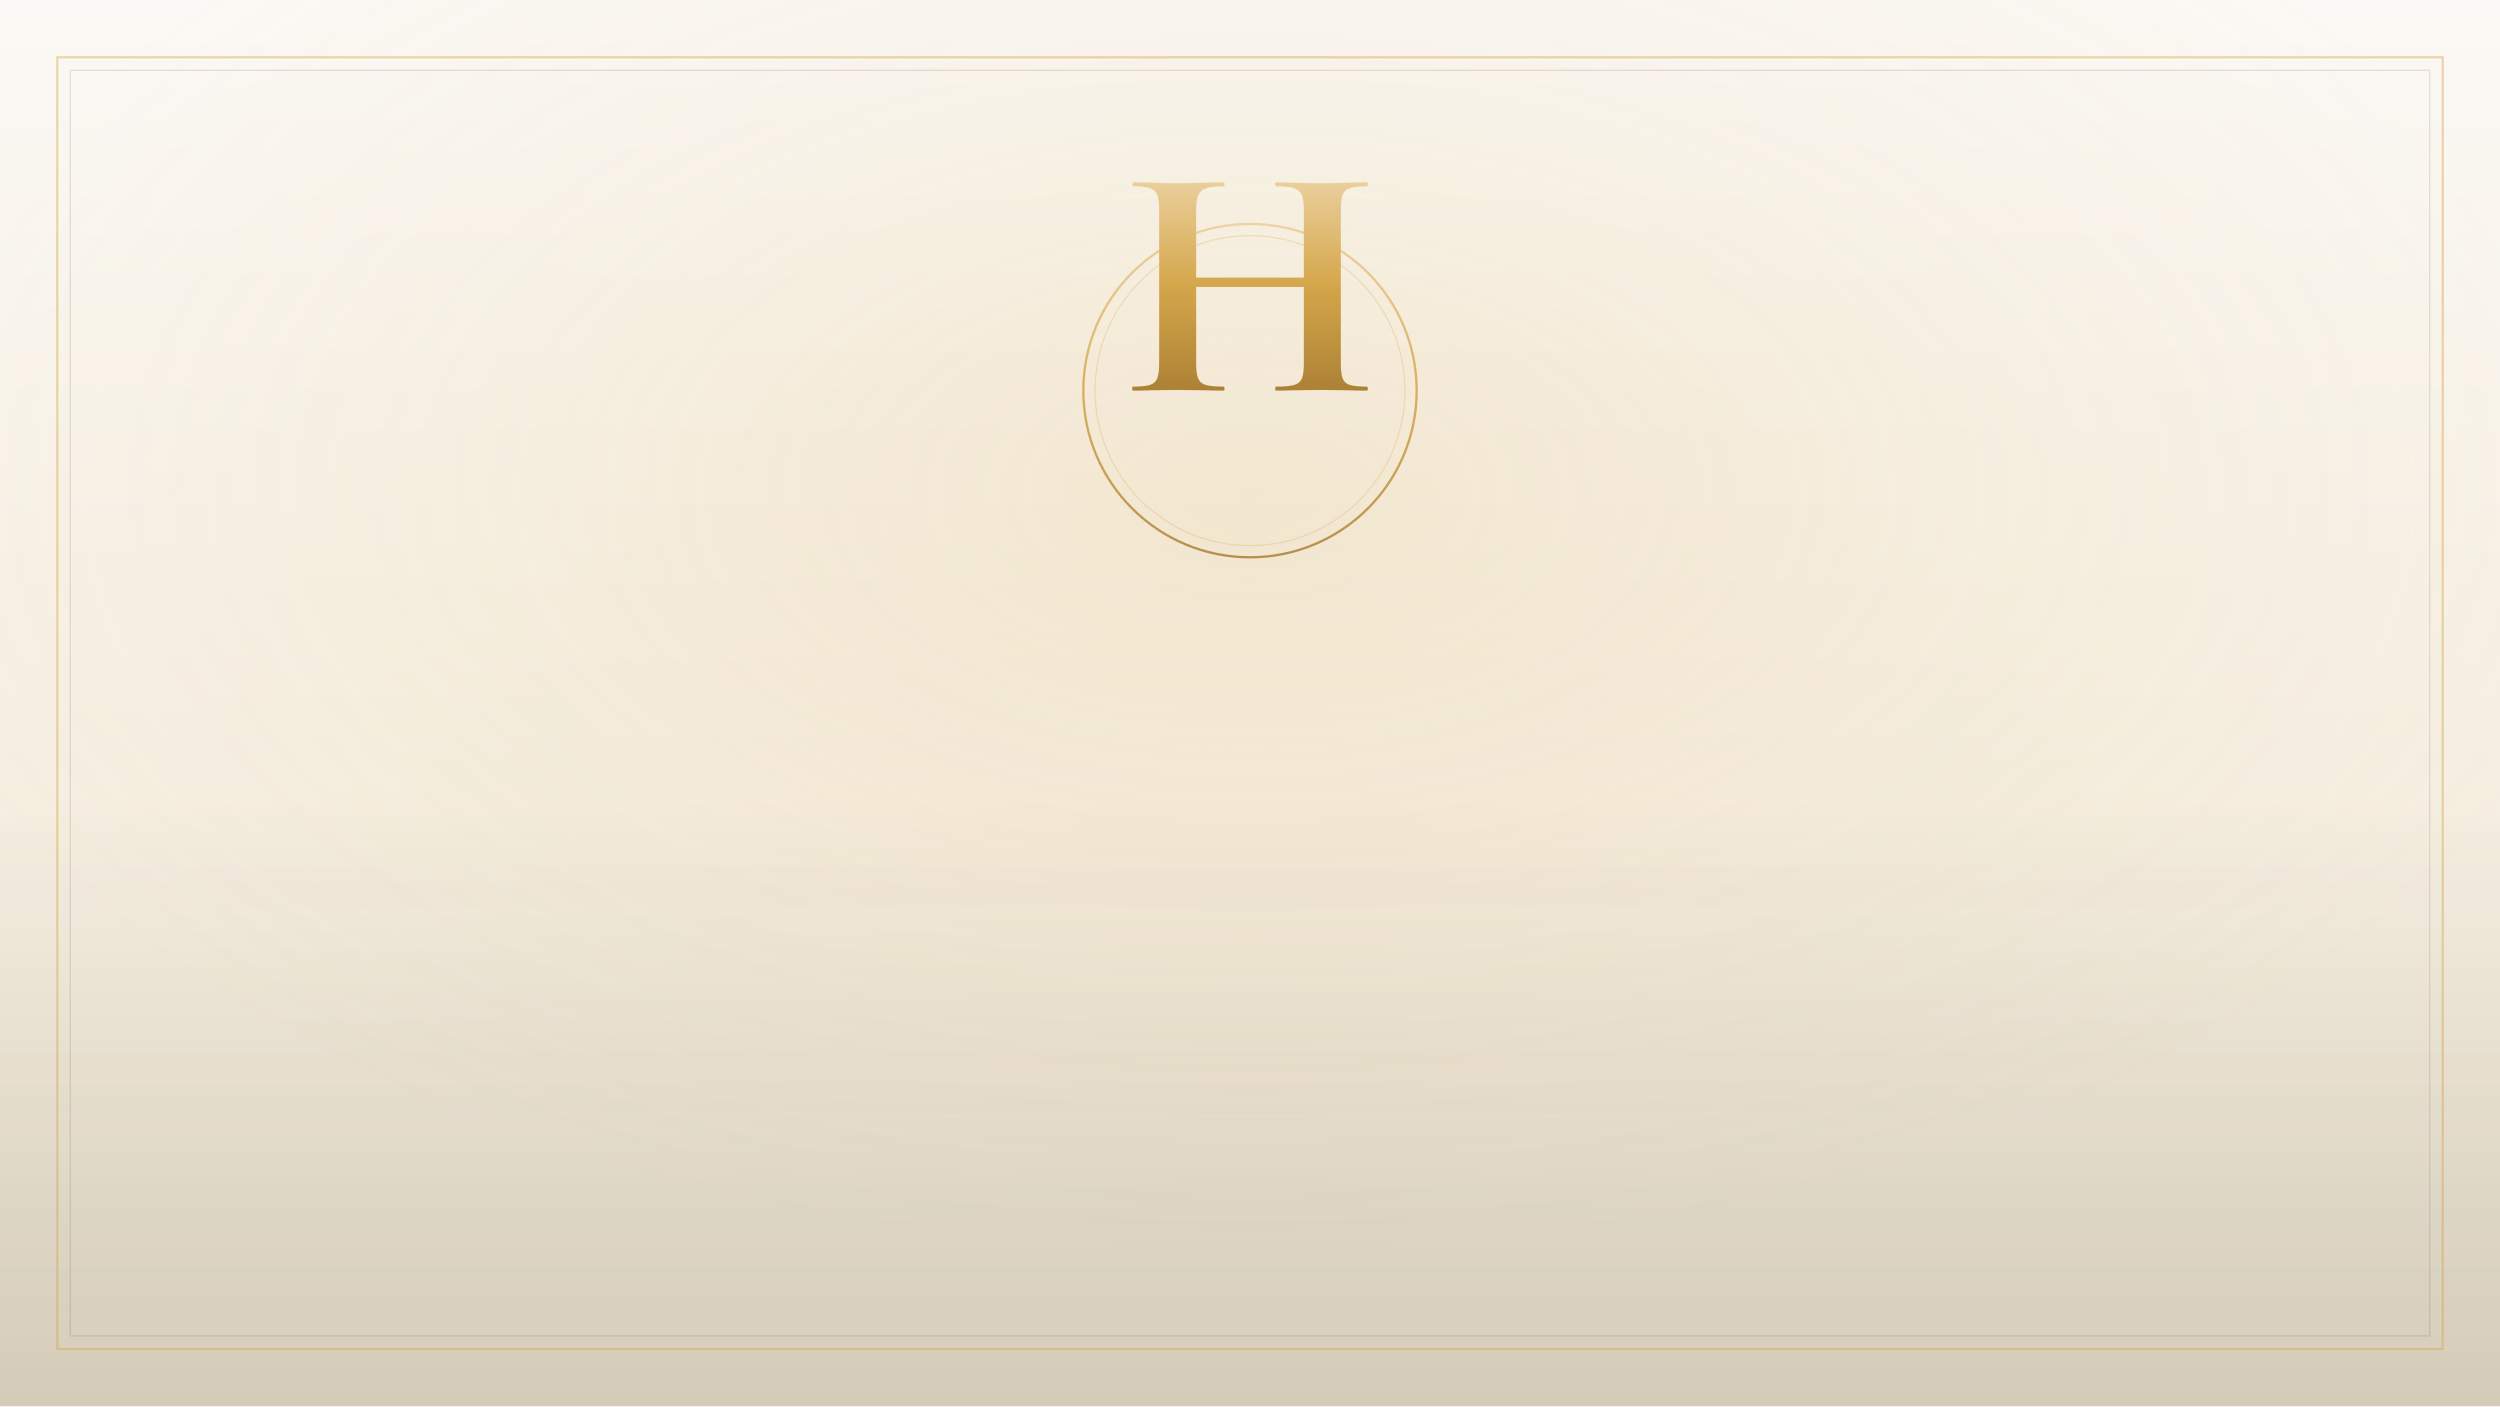
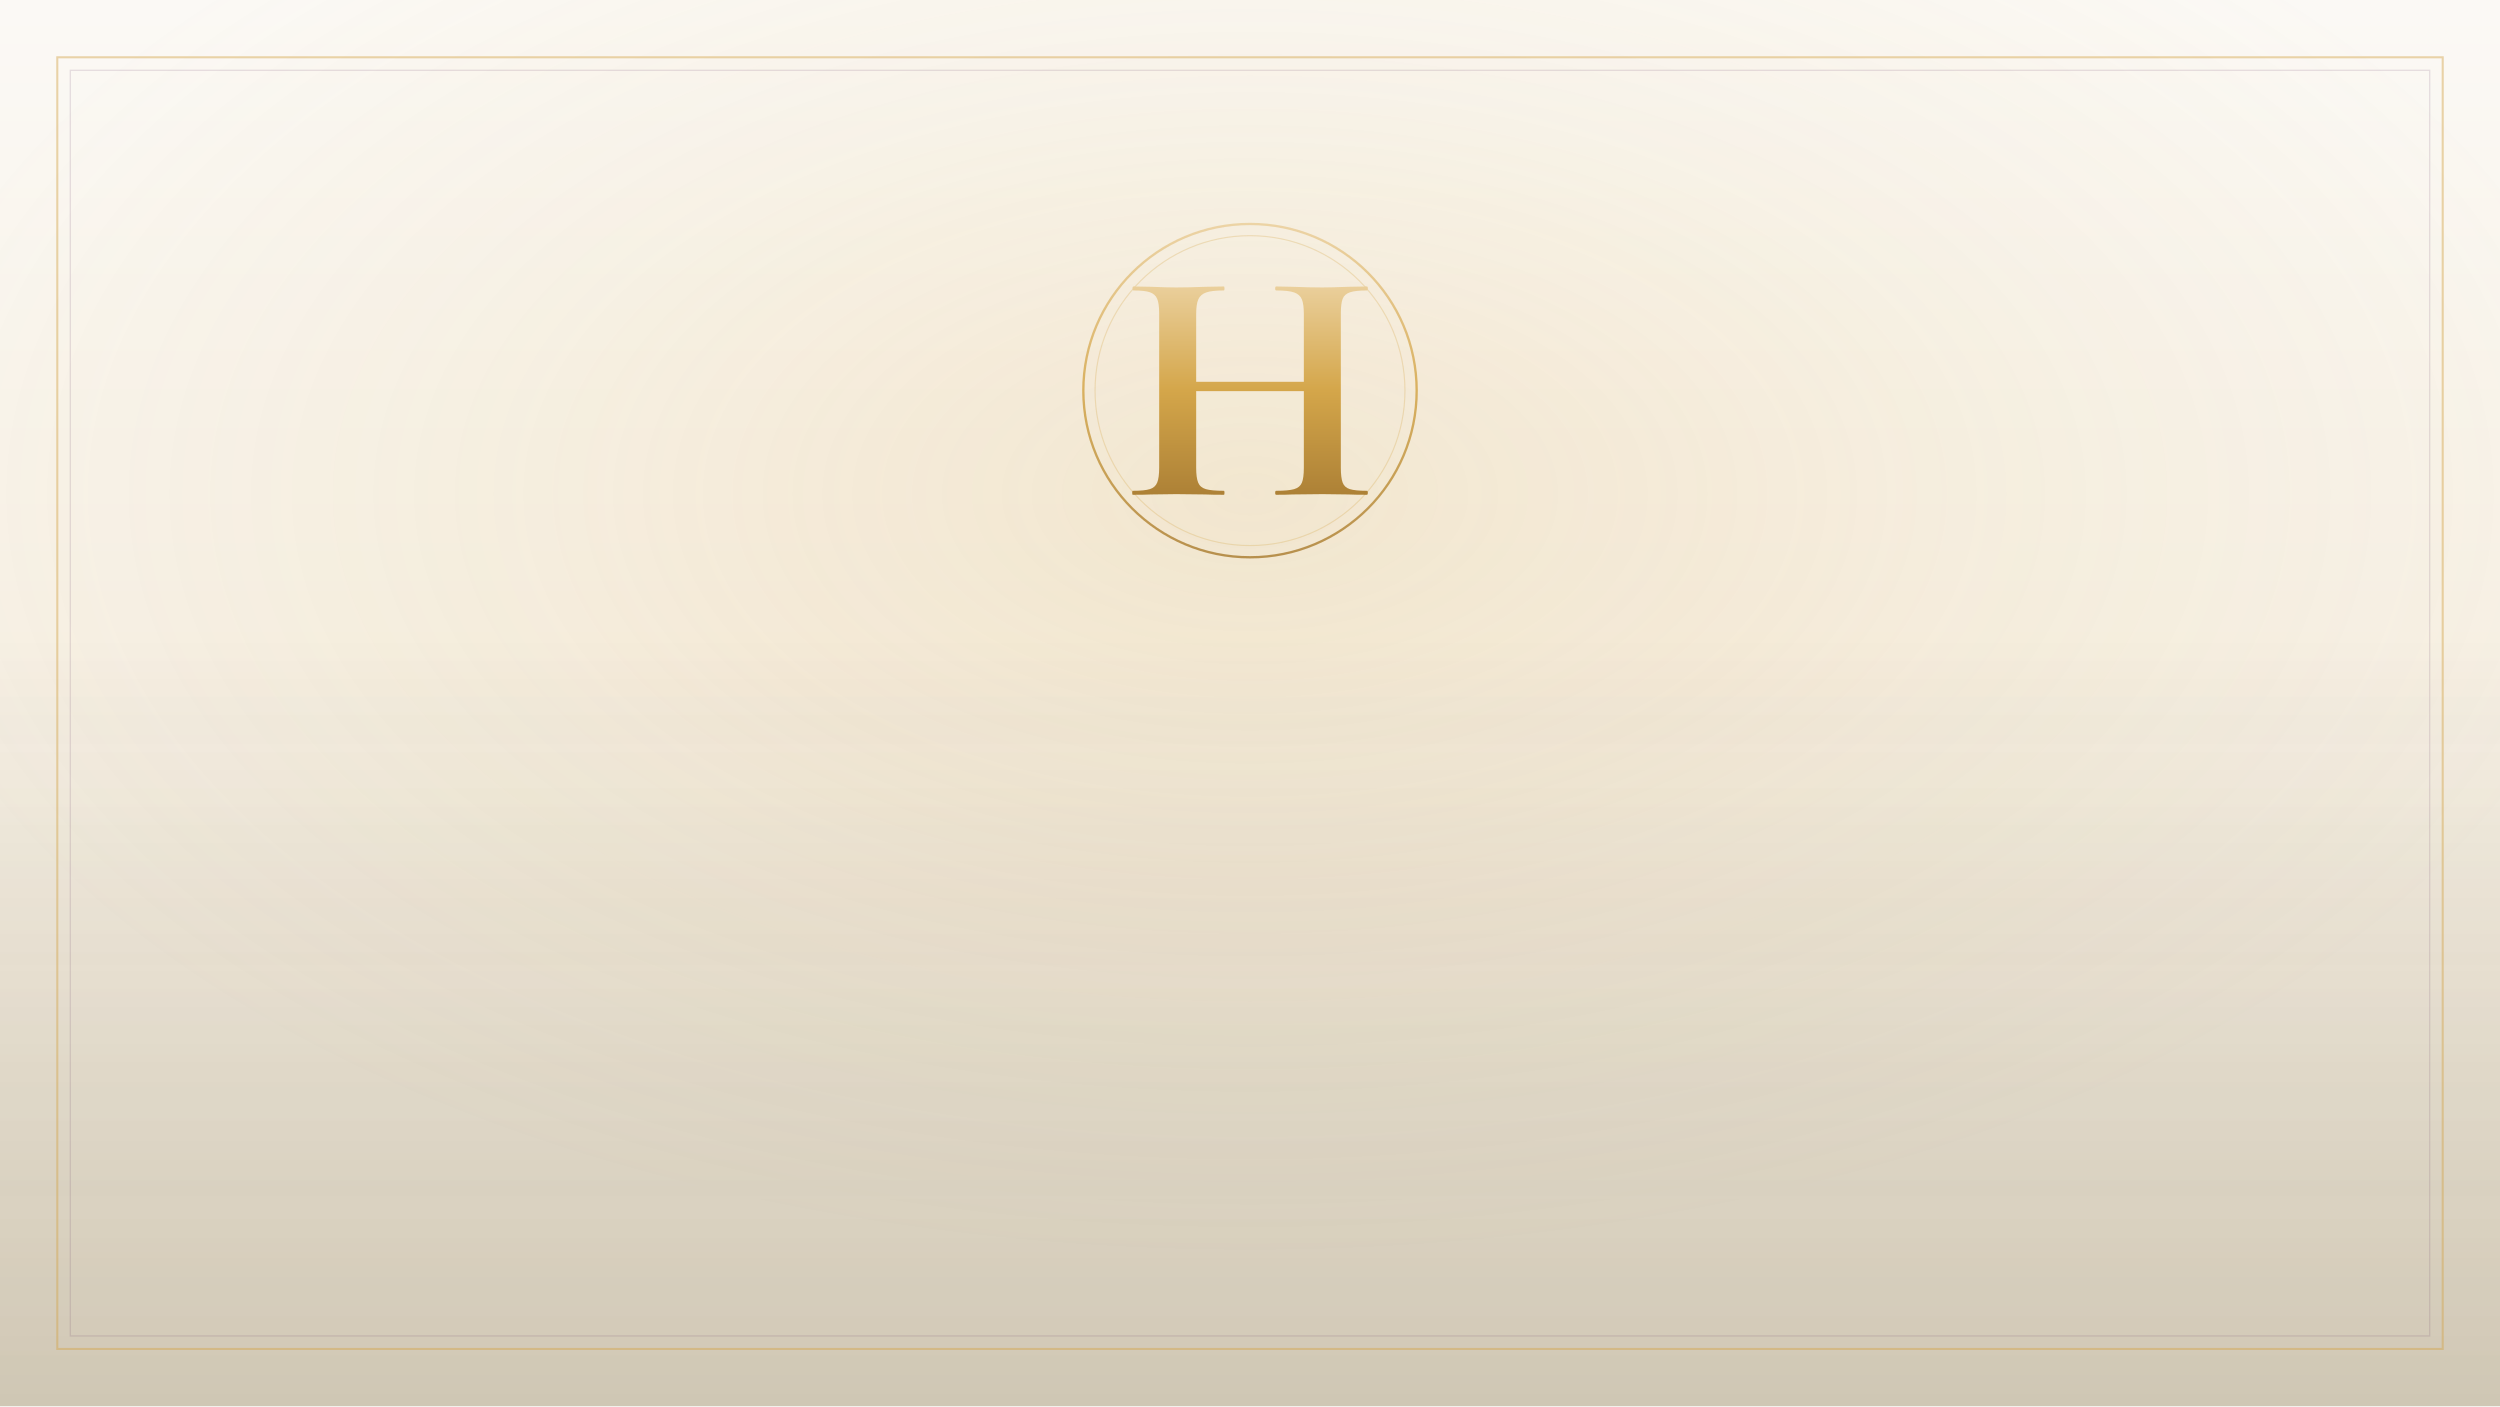
<svg xmlns="http://www.w3.org/2000/svg" width="1920" height="1080" viewBox="0 0 1920 1080">
  <defs>
    <linearGradient id="ivory" x1="0" y1="0" x2="0" y2="1">
      <stop offset="0" stop-color="#FBF9F5" />
      <stop offset="0.55" stop-color="#F6EFE2" />
      <stop offset="1" stop-color="#EFE5CF" />
    </linearGradient>
    <radialGradient id="halo" cx="0.5" cy="0.35" r="0.55">
      <stop offset="0" stop-color="#D4A64A" stop-opacity="0.16" />
      <stop offset="0.55" stop-color="#D4A64A" stop-opacity="0.06" />
      <stop offset="1" stop-color="#D4A64A" stop-opacity="0" />
    </radialGradient>
    <linearGradient id="goldV" x1="0" y1="0" x2="0" y2="1">
      <stop offset="0" stop-color="#EACF9B" />
      <stop offset="0.5" stop-color="#D4A64A" />
      <stop offset="1" stop-color="#AD8136" />
    </linearGradient>
    <linearGradient id="plumV" x1="0" y1="0" x2="0" y2="1">
      <stop offset="0" stop-color="#6E3A6E" />
      <stop offset="1" stop-color="#5C2D5C" />
    </linearGradient>
    <linearGradient id="fade" x1="0" y1="0" x2="0" y2="1">
-       <stop offset="0" stop-color="#151515" stop-opacity="0" />
-       <stop offset="1" stop-color="#151515" stop-opacity="0.14" />
+       <stop offset="0.45" stop-color="#151515" stop-opacity="0" />
+       <stop offset="0.75" stop-color="#151515" stop-opacity="0.09" />
+       <stop offset="1" stop-color="#151515" stop-opacity="0.16" />
    </linearGradient>
  </defs>
  <rect width="1920" height="1080" fill="url(#ivory)" />
  <rect width="1920" height="1080" fill="url(#halo)" />
-   <rect x="0" y="620" width="1920" height="460" fill="url(#fade)" opacity="0.9" />
+   <rect width="1920" height="1080" fill="url(#fade)" opacity="0.9" />
  <rect x="44" y="44" width="1832" height="992" fill="none" stroke="#D4A64A" stroke-opacity="0.45" stroke-width="1.6" />
  <rect x="54" y="54" width="1812" height="972" fill="none" stroke="#5C2D5C" stroke-opacity="0.14" stroke-width="1" />
  <circle cx="960" cy="300" r="128" fill="none" stroke="url(#goldV)" stroke-width="1.8" stroke-opacity="0.85" />
  <circle cx="960" cy="300" r="119" fill="none" stroke="#D4A64A" stroke-opacity="0.28" stroke-width="0.9" />
-   <g transform="translate(862.34 300) scale(1.28)">
+   <g transform="translate(862.34 380) scale(1.28)">
    <path d="M108.60-108.40Q108.60-114.40 107.40-117.30Q106.20-120.20 102.80-121.40Q99.40-122.60 92-122.60L92-122.60Q91.40-122.60 91.40-123.80Q91.40-125 92-125L92-125L101.80-124.80Q111.80-124.40 119.80-124.40L119.80-124.40Q125.20-124.40 135.20-124.80L135.20-124.80L146.40-125Q147-125 147-123.80Q147-122.60 146.40-122.60L146.40-122.60Q139.60-122.60 136.30-121.50Q133-120.40 131.90-117.60Q130.80-114.80 130.80-108.80L130.80-108.80L130.80-16.20Q130.80-10.20 131.90-7.30Q133-4.40 136.20-3.40Q139.40-2.40 146.40-2.40L146.40-2.40Q147-2.40 147-1.20Q147 0 146.40 0L146.40 0Q139.40 0 135.20-0.20L135.20-0.20L119.80-0.40L101.80-0.20Q98.20 0 92 0L92 0Q91.40 0 91.40-1.20Q91.40-2.40 92-2.40L92-2.40Q99.40-2.40 102.80-3.40Q106.20-4.40 107.40-7.20Q108.60-10 108.60-16.20L108.60-16.20L108.60-108.40ZM32.20-62.20L32.20-67.80L118.80-67.80L118.80-62.20L32.20-62.20ZM21.80-108.80Q21.80-114.80 20.60-117.60Q19.40-120.40 16.30-121.50Q13.20-122.60 6.40-122.60L6.40-122.60Q5.80-122.60 5.80-123.80Q5.80-125 6.40-125L6.40-125L17.20-124.80Q26.40-124.40 32-124.40L32-124.40Q39.60-124.40 49.60-124.80L49.60-124.80L60.60-125Q61-125 61-123.80Q61-122.60 60.60-122.60L60.60-122.60Q53.40-122.60 50-121.40Q46.60-120.20 45.30-117.30Q44-114.40 44-108.40L44-108.40L44-16.20Q44-10.20 45.20-7.30Q46.40-4.40 49.80-3.40Q53.20-2.40 60.60-2.40L60.60-2.40Q61-2.40 61-1.20Q61 0 60.60 0L60.60 0Q53.60 0 49.40-0.20L49.40-0.20L32-0.40L17-0.20Q13 0 6 0L6 0Q5.60 0 5.60-1.20Q5.60-2.40 6-2.40L6-2.40Q13-2.40 16.20-3.40Q19.40-4.40 20.60-7.30Q21.80-10.20 21.80-16.20L21.80-16.20L21.80-108.80Z" fill="url(#goldV)" />
  </g>
</svg>
